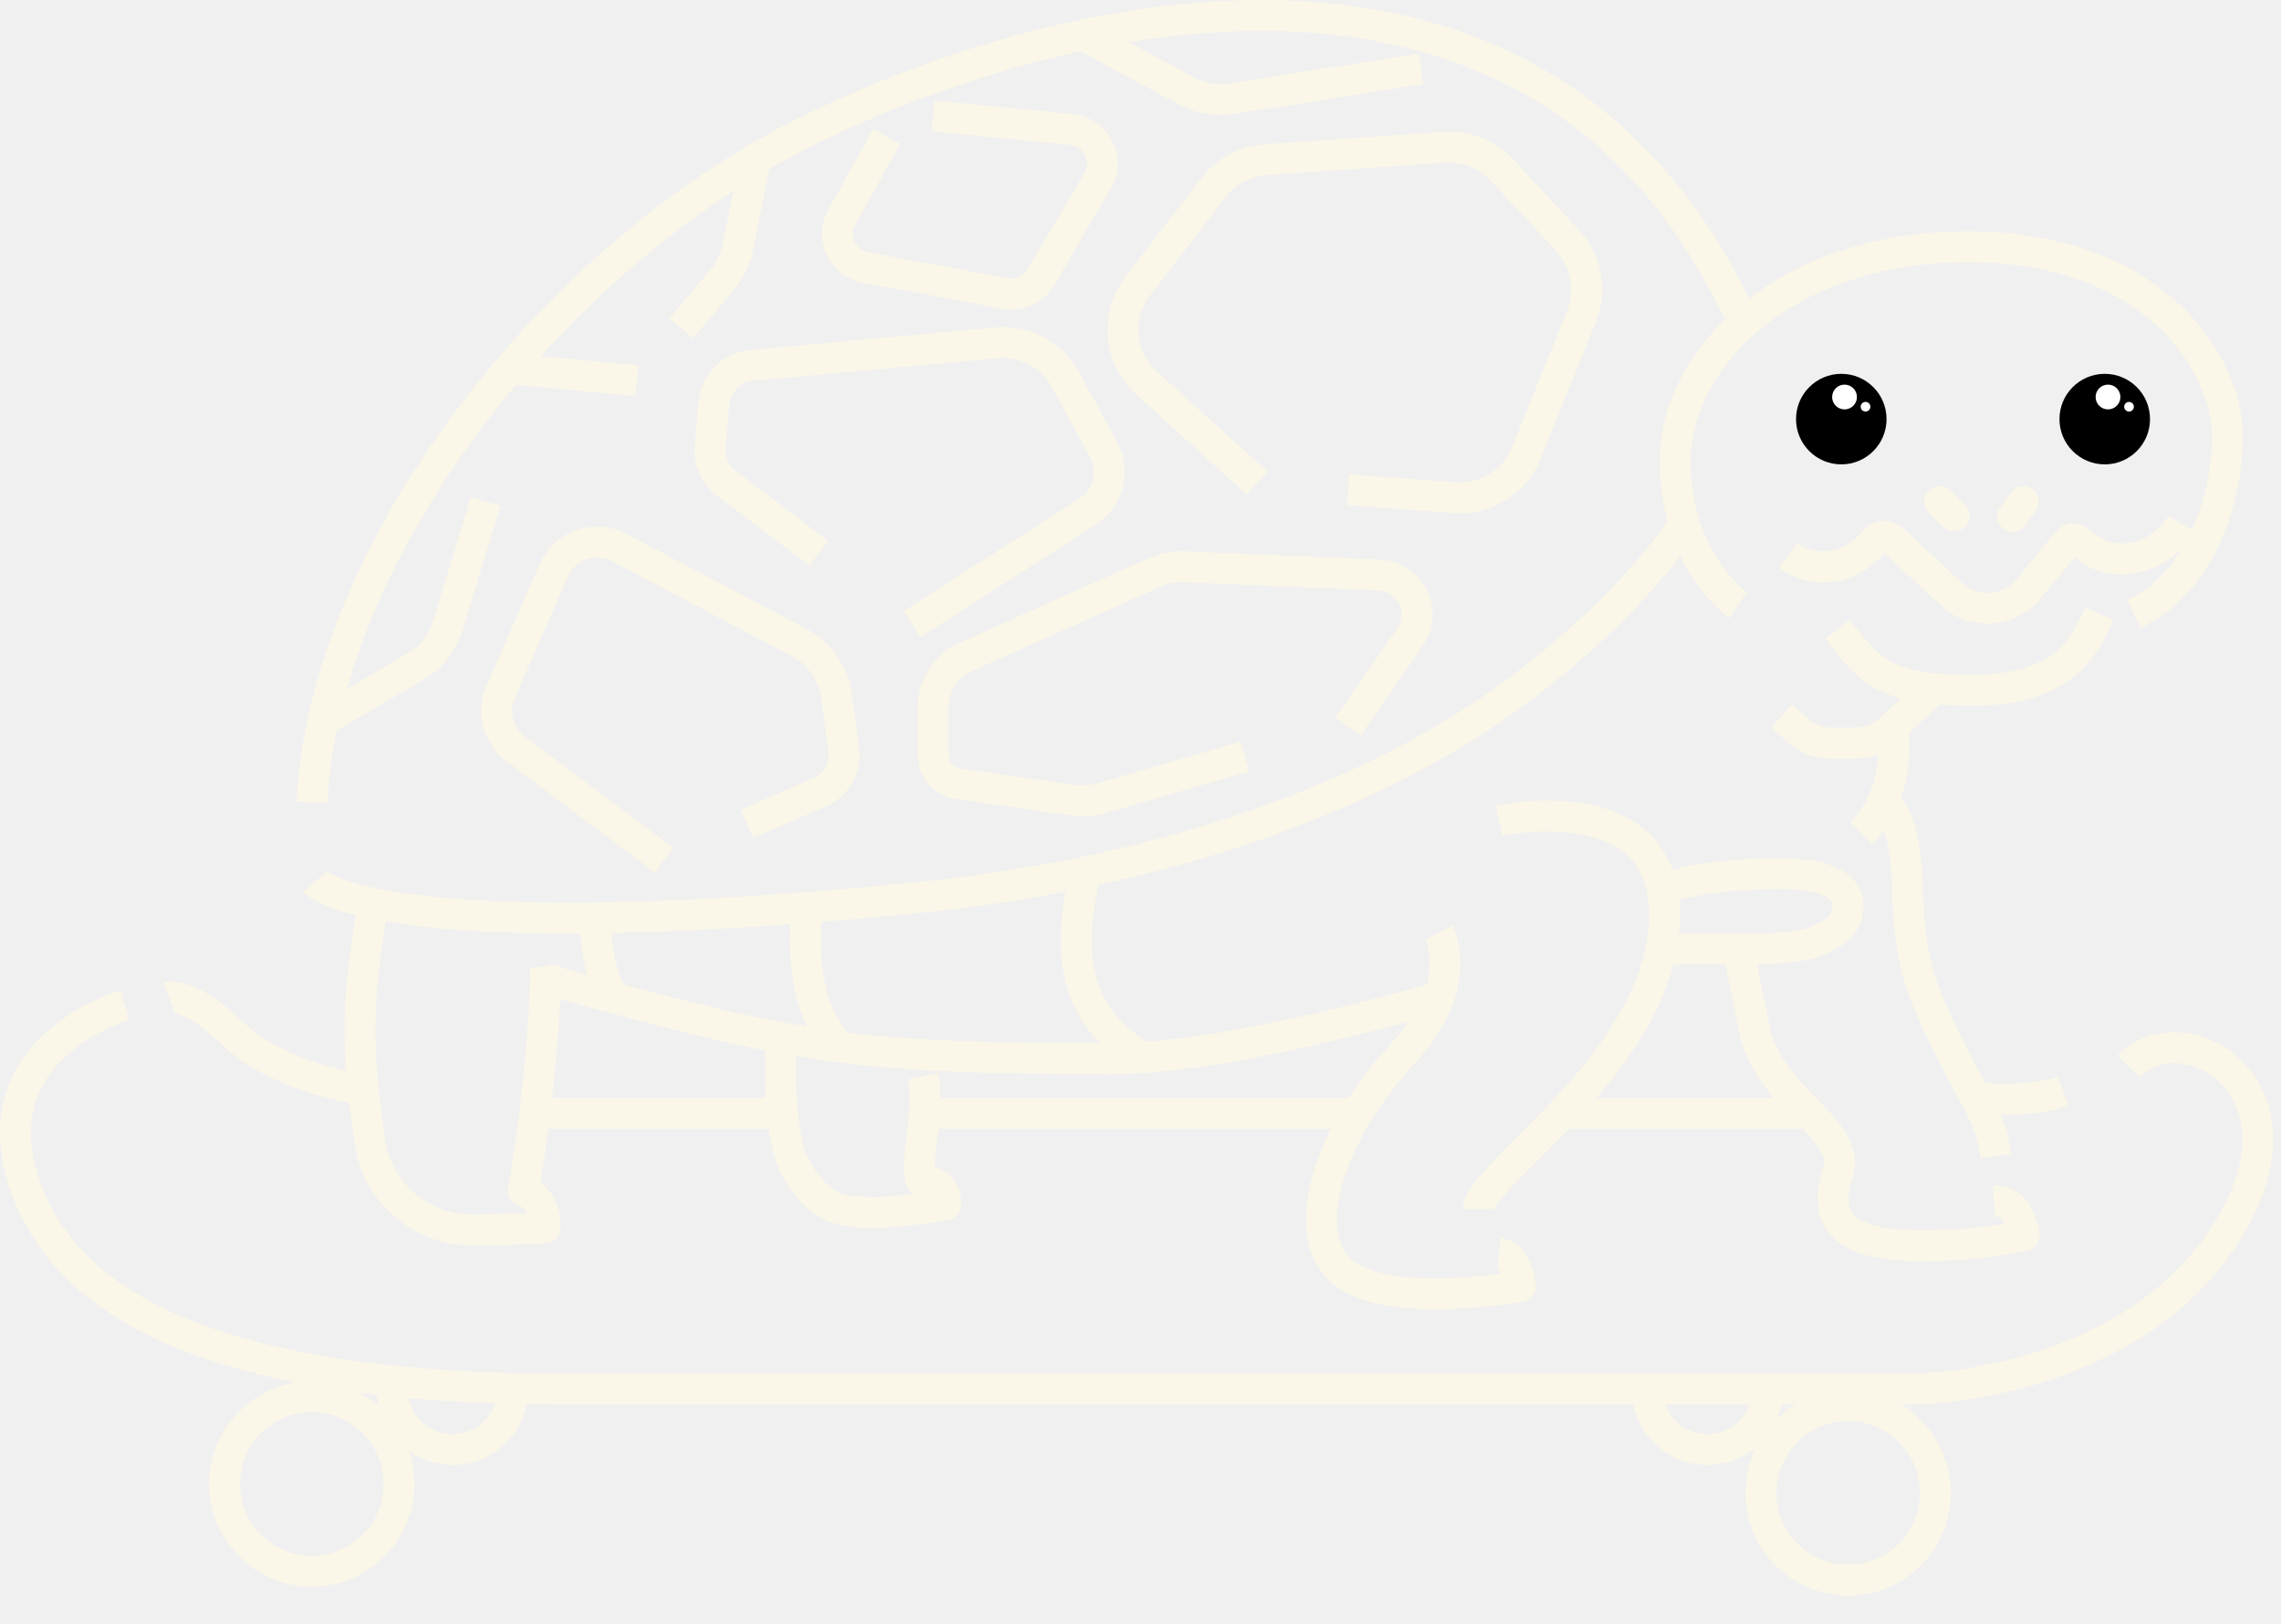
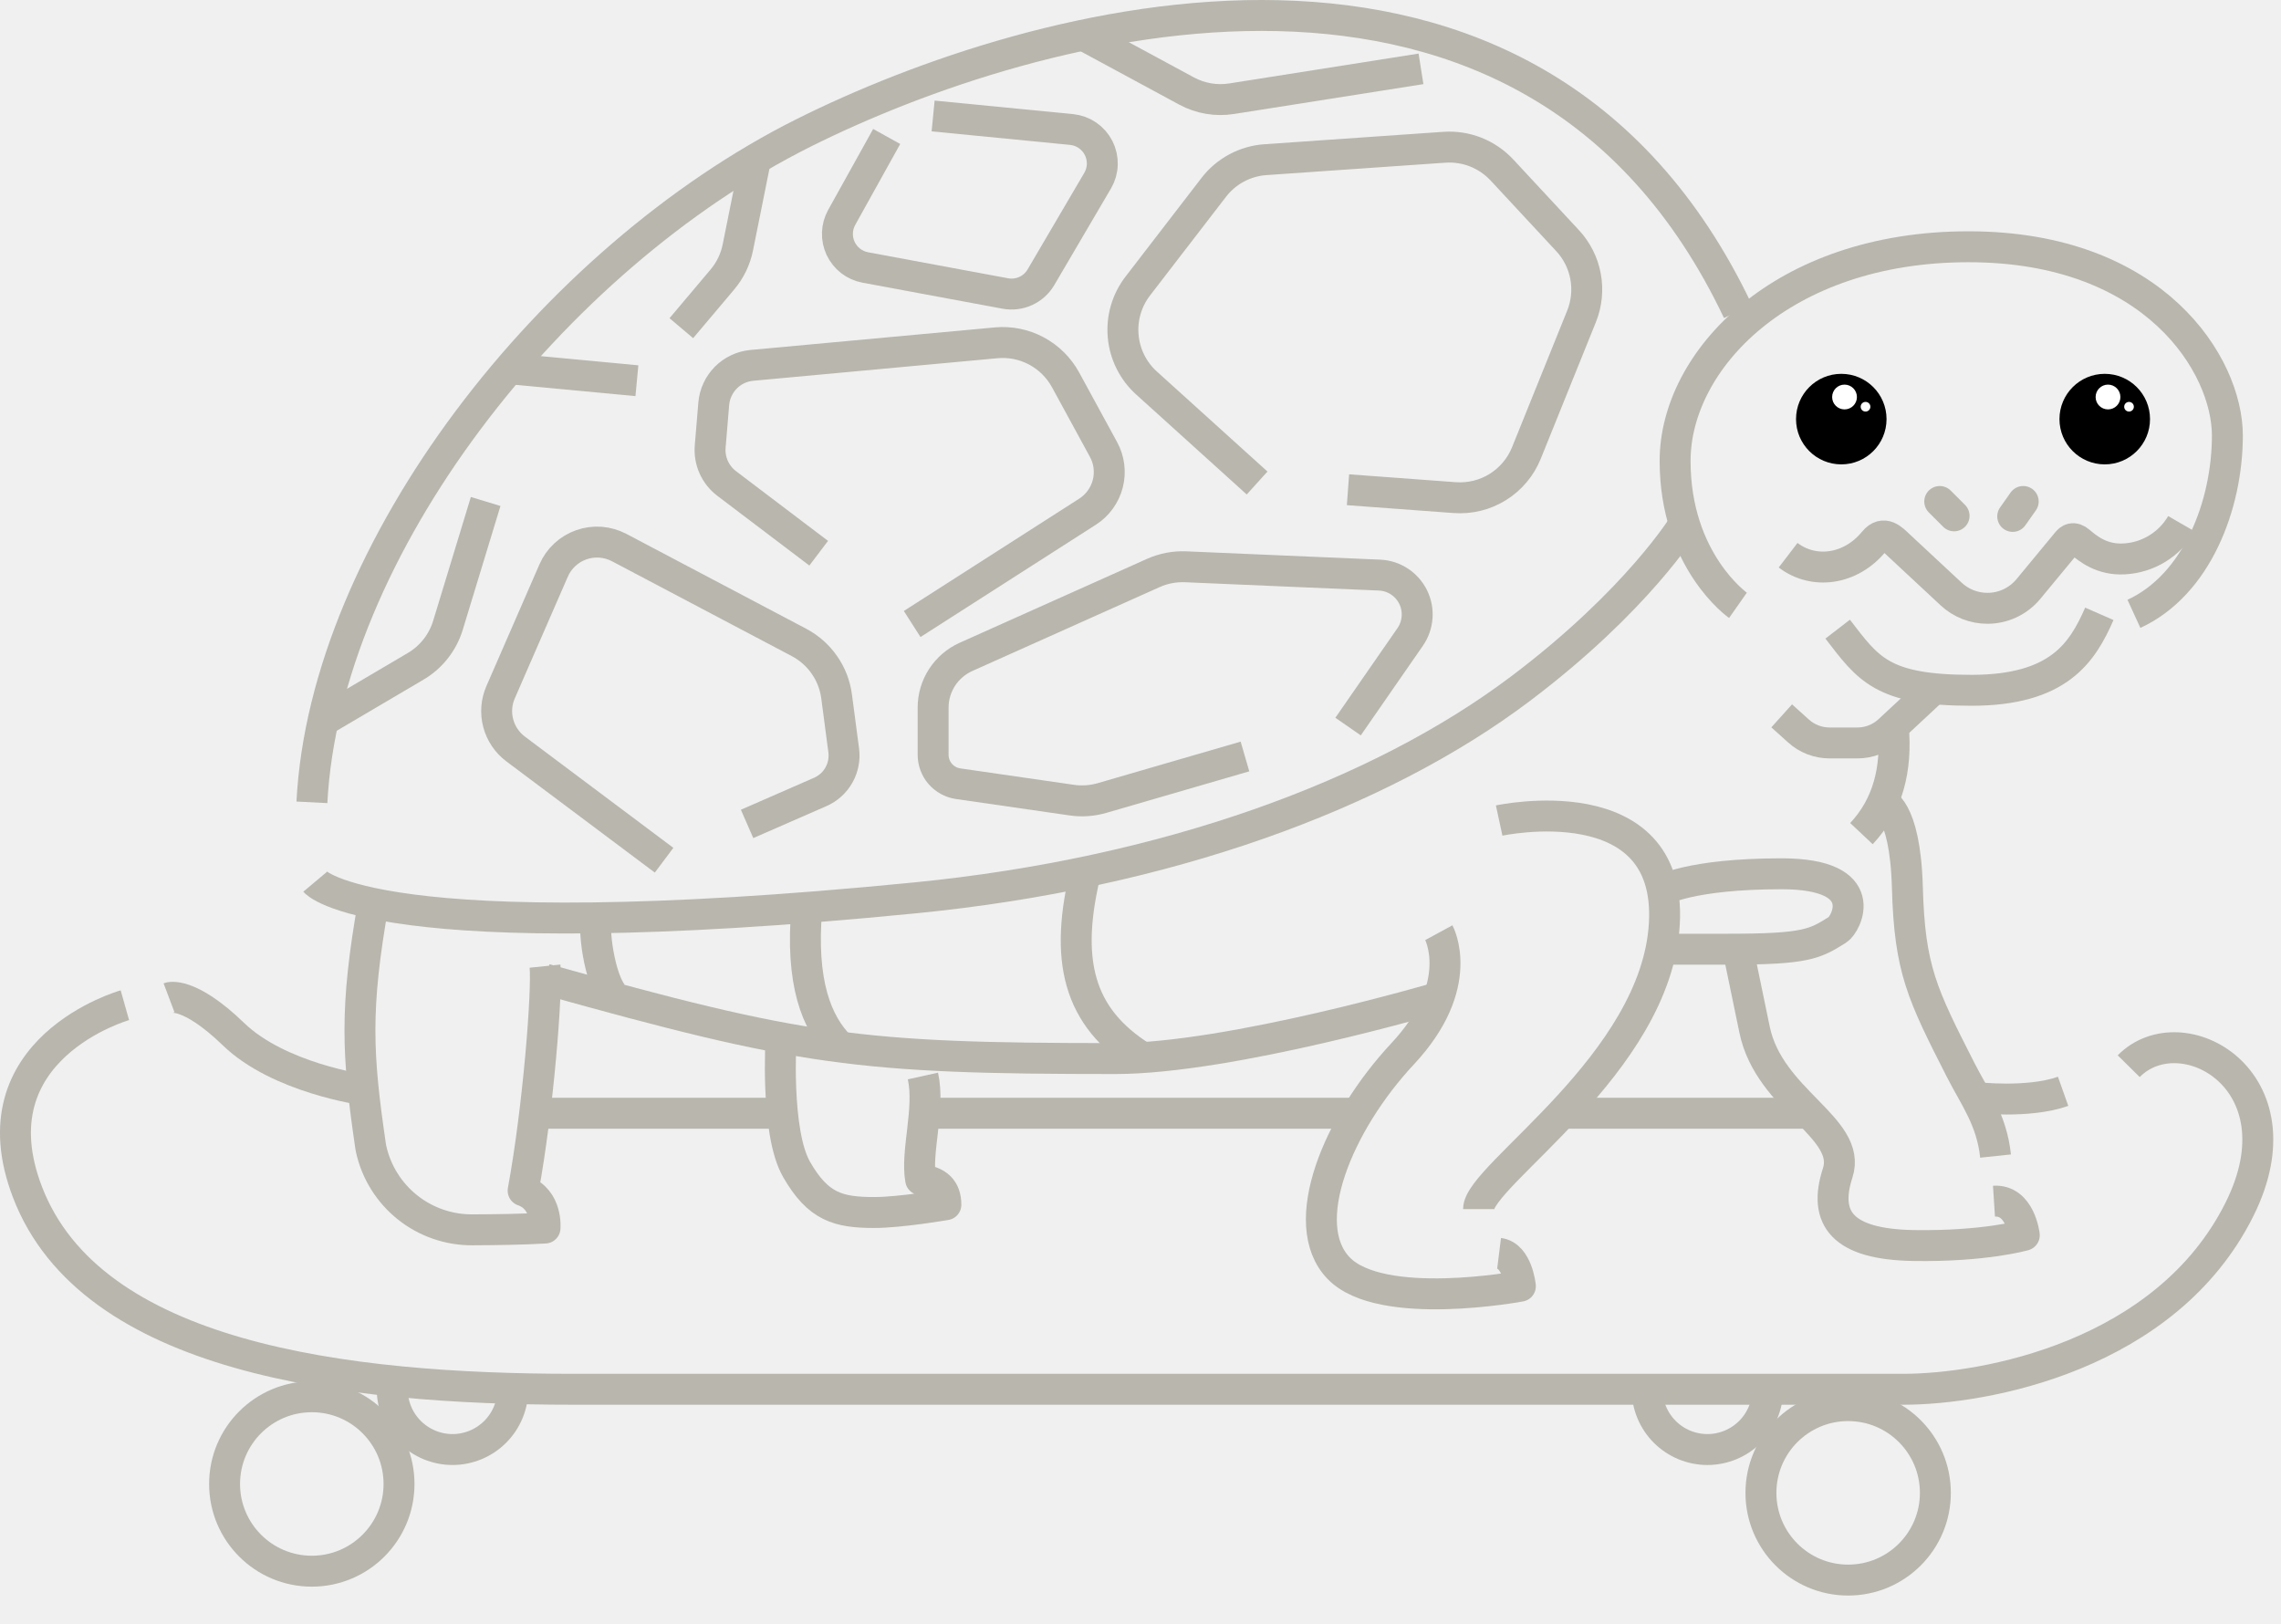
<svg xmlns="http://www.w3.org/2000/svg" width="59" height="42" viewBox="0 0 59 42" fill="none">
-   <path d="M8.152 22.808C8.152 22.808 9.663 24.608 23.682 23.224C30.154 22.585 35.673 20.571 39.329 17.814C42.361 15.527 43.566 13.549 43.566 13.549" stroke="#FAF6E8" stroke-width="0.8" stroke-linejoin="round" />
-   <path d="M44.954 8.055C39.592 -3.24 26.683 0.489 20.78 3.44C14.269 6.698 8.403 14.221 8.068 20.754" stroke="#FAF6E8" stroke-width="0.8" stroke-linejoin="round" />
-   <path d="M44.954 15.658C44.954 15.658 43.328 14.516 43.328 11.923C43.328 9.33 46.082 6.383 50.917 6.383C55.751 6.383 57.613 9.461 57.613 11.264C57.613 13.066 56.822 15.131 55.196 15.878" stroke="#FAF6E8" stroke-width="0.8" stroke-miterlimit="10" />
-   <path d="M54.301 15.878C53.86 16.885 53.246 17.856 50.99 17.856C48.675 17.856 48.323 17.3 47.533 16.274" stroke="#FAF6E8" stroke-width="0.8" stroke-miterlimit="10" />
-   <path d="M46.251 14.362C46.91 14.866 47.866 14.746 48.47 14.01C48.727 13.695 48.964 13.966 49.107 14.098C49.205 14.188 49.983 14.913 50.471 15.368C50.725 15.604 51.059 15.735 51.406 15.735C51.608 15.735 51.808 15.691 51.991 15.605C52.173 15.519 52.335 15.394 52.464 15.239C52.869 14.749 53.432 14.068 53.471 14.021C53.531 13.948 53.628 13.87 53.791 14.01C54.011 14.199 54.374 14.49 54.945 14.457C55.248 14.441 55.542 14.35 55.801 14.191C56.06 14.032 56.276 13.812 56.428 13.549" stroke="#FAF6E8" stroke-width="0.8" stroke-miterlimit="10" />
-   <path d="M50.025 17.814L48.862 18.896C48.64 19.103 48.348 19.218 48.044 19.218H47.326C47.027 19.218 46.739 19.108 46.518 18.907L46.085 18.517" stroke="#FAF6E8" stroke-width="0.8" stroke-miterlimit="10" />
-   <path d="M48.971 18.794C49.072 19.903 48.827 20.841 48.148 21.563" stroke="#FAF6E8" stroke-width="0.8" stroke-miterlimit="10" />
-   <path d="M37.216 25.797C37.216 25.797 31.838 27.382 28.849 27.382C22.185 27.382 20.724 27.174 14.106 25.328" stroke="#FAF6E8" stroke-width="0.8" stroke-linejoin="round" />
-   <path d="M14.097 24.991C14.16 25.602 13.929 28.642 13.531 30.799C14.165 31.019 14.097 31.766 14.097 31.766C13.534 31.8 12.79 31.81 12.223 31.812C11.613 31.817 11.02 31.612 10.542 31.232C10.065 30.852 9.732 30.32 9.6 29.724C9.596 29.705 9.592 29.684 9.588 29.661C9.238 27.275 9.173 26.098 9.661 23.341" stroke="#FAF6E8" stroke-width="0.8" stroke-linejoin="round" />
-   <path d="M20.204 26.835C20.204 26.835 20.048 29.284 20.605 30.251C21.161 31.218 21.678 31.364 22.616 31.364C23.286 31.364 24.466 31.162 24.466 31.162C24.466 30.774 24.253 30.558 23.814 30.515C23.683 29.798 24.062 28.689 23.872 27.833" stroke="#FAF6E8" stroke-width="0.8" stroke-linejoin="round" />
-   <path d="M37.216 24.126C37.216 24.126 37.949 25.474 36.278 27.261C34.608 29.049 33.524 31.657 34.623 32.801C35.721 33.946 39.326 33.27 39.326 33.27C39.326 33.27 39.248 32.479 38.775 32.42" stroke="#FAF6E8" stroke-width="0.8" stroke-linejoin="round" />
-   <path d="M38.777 21.225C38.777 21.225 43.254 20.258 43.05 23.892C42.845 27.526 38.244 30.396 38.244 31.276" stroke="#FAF6E8" stroke-width="0.8" stroke-linejoin="round" />
-   <path d="M42.963 23.043C42.963 23.043 43.694 22.602 46.082 22.602C48.471 22.602 47.747 23.918 47.53 24.05C46.944 24.416 46.731 24.553 44.71 24.553H42.96" stroke="#FAF6E8" stroke-width="0.8" stroke-linejoin="round" />
-   <path d="M51.576 31.071C52.257 31.027 52.36 31.952 52.36 31.952C52.36 31.952 51.341 32.248 49.496 32.218C47.65 32.188 47.152 31.513 47.533 30.341C47.914 29.169 45.761 28.469 45.383 26.632C45.079 25.154 44.954 24.561 44.954 24.561" stroke="#FAF6E8" stroke-width="0.8" stroke-linejoin="round" />
-   <path d="M48.682 20.754C48.682 20.754 49.277 20.845 49.336 22.957C49.394 25.07 49.714 25.712 50.713 27.675C51.075 28.388 51.517 28.958 51.617 29.904" stroke="#FAF6E8" stroke-width="0.8" stroke-linejoin="round" />
-   <path d="M29.556 27.357C27.881 26.314 27.505 24.83 28.105 22.453" stroke="#FAF6E8" stroke-width="0.8" stroke-linejoin="round" />
-   <path d="M21.735 27.08C21.122 26.468 20.7 25.421 20.87 23.473" stroke="#FAF6E8" stroke-width="0.8" stroke-linejoin="round" />
-   <path d="M15.943 25.807C15.558 25.569 15.331 24.13 15.429 23.747" stroke="#FAF6E8" stroke-width="0.8" stroke-linejoin="round" />
+   <path d="M8.152 22.808C8.152 22.808 9.663 24.608 23.682 23.224C30.154 22.585 35.673 20.571 39.329 17.814C42.361 15.527 43.566 13.549 43.566 13.549" stroke="#B8B6AD" stroke-width="0.8" stroke-linejoin="round" />
+   <path d="M44.954 8.055C39.592 -3.24 26.683 0.489 20.78 3.44C14.269 6.698 8.403 14.221 8.068 20.754" stroke="#B8B6AD" stroke-width="0.8" stroke-linejoin="round" />
+   <path d="M44.954 15.658C44.954 15.658 43.328 14.516 43.328 11.923C43.328 9.33 46.082 6.383 50.917 6.383C55.751 6.383 57.613 9.461 57.613 11.264C57.613 13.066 56.822 15.131 55.196 15.878" stroke="#B8B6AD" stroke-width="0.8" stroke-miterlimit="10" />
+   <path d="M54.301 15.878C53.86 16.885 53.246 17.856 50.99 17.856C48.675 17.856 48.323 17.3 47.533 16.274" stroke="#B8B6AD" stroke-width="0.8" stroke-miterlimit="10" />
+   <path d="M46.251 14.362C46.91 14.866 47.866 14.746 48.47 14.01C48.727 13.695 48.964 13.966 49.107 14.098C49.205 14.188 49.983 14.913 50.471 15.368C50.725 15.604 51.059 15.735 51.406 15.735C51.608 15.735 51.808 15.691 51.991 15.605C52.173 15.519 52.335 15.394 52.464 15.239C52.869 14.749 53.432 14.068 53.471 14.021C53.531 13.948 53.628 13.87 53.791 14.01C54.011 14.199 54.374 14.49 54.945 14.457C55.248 14.441 55.542 14.35 55.801 14.191C56.06 14.032 56.276 13.812 56.428 13.549" stroke="#B8B6AD" stroke-width="0.8" stroke-miterlimit="10" />
+   <path d="M50.025 17.814L48.862 18.896C48.64 19.103 48.348 19.218 48.044 19.218H47.326C47.027 19.218 46.739 19.108 46.518 18.907L46.085 18.517" stroke="#B8B6AD" stroke-width="0.8" stroke-miterlimit="10" />
+   <path d="M48.971 18.794C49.072 19.903 48.827 20.841 48.148 21.563" stroke="#B8B6AD" stroke-width="0.8" stroke-miterlimit="10" />
+   <path d="M37.216 25.797C37.216 25.797 31.838 27.382 28.849 27.382C22.185 27.382 20.724 27.174 14.106 25.328" stroke="#B8B6AD" stroke-width="0.8" stroke-linejoin="round" />
+   <path d="M14.097 24.991C14.16 25.602 13.929 28.642 13.531 30.799C14.165 31.019 14.097 31.766 14.097 31.766C13.534 31.8 12.79 31.81 12.223 31.812C11.613 31.817 11.02 31.612 10.542 31.232C10.065 30.852 9.732 30.32 9.6 29.724C9.596 29.705 9.592 29.684 9.588 29.661C9.238 27.275 9.173 26.098 9.661 23.341" stroke="#B8B6AD" stroke-width="0.8" stroke-linejoin="round" />
+   <path d="M20.204 26.835C20.204 26.835 20.048 29.284 20.605 30.251C21.161 31.218 21.678 31.364 22.616 31.364C23.286 31.364 24.466 31.162 24.466 31.162C24.466 30.774 24.253 30.558 23.814 30.515C23.683 29.798 24.062 28.689 23.872 27.833" stroke="#B8B6AD" stroke-width="0.8" stroke-linejoin="round" />
+   <path d="M37.216 24.126C37.216 24.126 37.949 25.474 36.278 27.261C34.608 29.049 33.524 31.657 34.623 32.801C35.721 33.946 39.326 33.27 39.326 33.27C39.326 33.27 39.248 32.479 38.775 32.42" stroke="#B8B6AD" stroke-width="0.8" stroke-linejoin="round" />
+   <path d="M38.777 21.225C38.777 21.225 43.254 20.258 43.05 23.892C42.845 27.526 38.244 30.396 38.244 31.276" stroke="#B8B6AD" stroke-width="0.8" stroke-linejoin="round" />
+   <path d="M42.963 23.043C42.963 23.043 43.694 22.602 46.082 22.602C48.471 22.602 47.747 23.918 47.53 24.05C46.944 24.416 46.731 24.553 44.71 24.553H42.96" stroke="#B8B6AD" stroke-width="0.8" stroke-linejoin="round" />
+   <path d="M51.576 31.071C52.257 31.027 52.36 31.952 52.36 31.952C52.36 31.952 51.341 32.248 49.496 32.218C47.65 32.188 47.152 31.513 47.533 30.341C47.914 29.169 45.761 28.469 45.383 26.632C45.079 25.154 44.954 24.561 44.954 24.561" stroke="#B8B6AD" stroke-width="0.8" stroke-linejoin="round" />
+   <path d="M48.682 20.754C48.682 20.754 49.277 20.845 49.336 22.957C49.394 25.07 49.714 25.712 50.713 27.675C51.075 28.388 51.517 28.958 51.617 29.904" stroke="#B8B6AD" stroke-width="0.8" stroke-linejoin="round" />
+   <path d="M29.556 27.357C27.881 26.314 27.505 24.83 28.105 22.453" stroke="#B8B6AD" stroke-width="0.8" stroke-linejoin="round" />
+   <path d="M21.735 27.08C21.122 26.468 20.7 25.421 20.87 23.473" stroke="#B8B6AD" stroke-width="0.8" stroke-linejoin="round" />
+   <path d="M15.943 25.807C15.558 25.569 15.331 24.13 15.429 23.747" stroke="#B8B6AD" stroke-width="0.8" stroke-linejoin="round" />
  <path d="M47.627 12.012C48.273 12.012 48.797 11.488 48.797 10.841C48.797 10.194 48.273 9.67 47.627 9.67C46.98 9.67 46.456 10.194 46.456 10.841C46.456 11.488 46.98 12.012 47.627 12.012Z" fill="black" />
  <path d="M47.71 10.59C47.887 10.59 48.031 10.447 48.031 10.27C48.031 10.093 47.887 9.949 47.71 9.949C47.533 9.949 47.39 10.093 47.39 10.27C47.39 10.447 47.533 10.59 47.71 10.59Z" fill="white" />
  <path d="M48.254 10.646C48.323 10.646 48.379 10.59 48.379 10.521C48.379 10.452 48.323 10.396 48.254 10.396C48.184 10.396 48.128 10.452 48.128 10.521C48.128 10.59 48.184 10.646 48.254 10.646Z" fill="white" />
  <path d="M54.441 12.012C55.088 12.012 55.612 11.488 55.612 10.841C55.612 10.194 55.088 9.67 54.441 9.67C53.795 9.67 53.27 10.194 53.27 10.841C53.27 11.488 53.795 12.012 54.441 12.012Z" fill="black" />
  <path d="M54.525 10.59C54.702 10.59 54.846 10.447 54.846 10.27C54.846 10.093 54.702 9.949 54.525 9.949C54.348 9.949 54.205 10.093 54.205 10.27C54.205 10.447 54.348 10.59 54.525 10.59Z" fill="white" />
  <path d="M55.069 10.646C55.138 10.646 55.194 10.59 55.194 10.521C55.194 10.452 55.138 10.396 55.069 10.396C55 10.396 54.944 10.452 54.944 10.521C54.944 10.59 55 10.646 55.069 10.646Z" fill="white" />
-   <path d="M50.173 12.972L50.544 13.343" stroke="#FAF6E8" stroke-width="0.8" stroke-miterlimit="10" stroke-linecap="round" />
-   <path d="M52.332 12.972L52.06 13.358" stroke="#FAF6E8" stroke-width="0.8" stroke-miterlimit="10" stroke-linecap="round" />
-   <path d="M34.867 12.668L37.627 12.872C38.019 12.901 38.41 12.805 38.743 12.597C39.077 12.389 39.335 12.081 39.482 11.717L40.909 8.181C41.04 7.854 41.076 7.497 41.012 7.15C40.948 6.804 40.787 6.483 40.547 6.225L38.848 4.396C38.659 4.194 38.428 4.036 38.171 3.934C37.914 3.833 37.638 3.79 37.362 3.809L32.733 4.13C32.472 4.148 32.217 4.221 31.986 4.345C31.755 4.469 31.552 4.641 31.393 4.849L29.428 7.401C29.144 7.771 29.01 8.234 29.052 8.698C29.094 9.162 29.309 9.594 29.654 9.906L32.516 12.494" stroke="#FAF6E8" stroke-width="0.8" stroke-linejoin="round" />
-   <path d="M28.012 0.906L30.691 2.354C31.048 2.547 31.458 2.617 31.859 2.553L36.755 1.781" stroke="#FAF6E8" stroke-width="0.8" stroke-linejoin="round" />
-   <path d="M24.136 3L27.718 3.35C27.865 3.365 28.006 3.416 28.128 3.5C28.25 3.583 28.349 3.696 28.416 3.827C28.483 3.959 28.516 4.105 28.512 4.253C28.508 4.401 28.466 4.545 28.392 4.672L26.924 7.173C26.832 7.329 26.695 7.452 26.531 7.527C26.366 7.602 26.183 7.625 26.005 7.592L22.378 6.918C22.241 6.892 22.112 6.834 22.002 6.749C21.892 6.663 21.804 6.553 21.744 6.427C21.685 6.301 21.656 6.163 21.661 6.024C21.665 5.884 21.703 5.748 21.77 5.626L22.935 3.53" stroke="#FAF6E8" stroke-width="0.8" stroke-linejoin="round" />
-   <path d="M21.176 14.31L18.797 12.507C18.65 12.396 18.534 12.249 18.459 12.081C18.385 11.913 18.354 11.729 18.37 11.546L18.462 10.443C18.484 10.189 18.595 9.95 18.774 9.768C18.954 9.587 19.192 9.475 19.447 9.451L25.764 8.868C26.124 8.834 26.487 8.907 26.806 9.077C27.126 9.248 27.388 9.508 27.562 9.826L28.543 11.626C28.691 11.896 28.73 12.213 28.654 12.512C28.577 12.811 28.39 13.07 28.13 13.236L23.594 16.141" stroke="#FAF6E8" stroke-width="0.8" stroke-linejoin="round" />
-   <path d="M17.177 22.251L13.337 19.374C13.116 19.208 12.957 18.973 12.887 18.706C12.816 18.439 12.838 18.157 12.949 17.904L14.321 14.756C14.388 14.602 14.486 14.463 14.61 14.349C14.733 14.234 14.879 14.146 15.038 14.091C15.197 14.035 15.365 14.013 15.533 14.025C15.701 14.038 15.865 14.085 16.014 14.163L20.667 16.618C20.93 16.757 21.155 16.956 21.324 17.2C21.494 17.443 21.602 17.724 21.64 18.018L21.824 19.415C21.852 19.635 21.808 19.858 21.698 20.051C21.589 20.244 21.42 20.396 21.217 20.485L19.324 21.312" stroke="#FAF6E8" stroke-width="0.8" stroke-linejoin="round" />
-   <path d="M32.202 19.568L28.506 20.642C28.252 20.716 27.985 20.735 27.724 20.697L24.783 20.272C24.604 20.246 24.439 20.156 24.32 20.019C24.201 19.881 24.136 19.706 24.136 19.524V18.303C24.136 18.026 24.216 17.755 24.367 17.522C24.518 17.29 24.732 17.106 24.985 16.992L29.833 14.821C30.096 14.703 30.382 14.649 30.67 14.661L35.682 14.876C35.864 14.884 36.041 14.94 36.194 15.04C36.346 15.139 36.47 15.278 36.551 15.441C36.632 15.604 36.668 15.786 36.654 15.968C36.641 16.15 36.58 16.325 36.476 16.475L34.869 18.794" stroke="#FAF6E8" stroke-width="0.8" stroke-linejoin="round" />
-   <path d="M8.354 18.648L10.754 17.234C11.154 16.998 11.45 16.621 11.586 16.177L12.562 12.972" stroke="#FAF6E8" stroke-width="0.8" stroke-linejoin="round" />
-   <path d="M17.623 8.489L18.685 7.23C18.886 6.992 19.024 6.706 19.085 6.4L19.544 4.117" stroke="#FAF6E8" stroke-width="0.8" stroke-linejoin="round" />
-   <path d="M13.173 9.538L16.474 9.848" stroke="#FAF6E8" stroke-width="0.8" stroke-linejoin="round" />
-   <path d="M9.397 28.189C9.397 28.189 7.215 27.886 6.042 26.753C4.87 25.621 4.372 25.809 4.372 25.809" stroke="#FAF6E8" stroke-width="0.8" stroke-linejoin="round" />
-   <path d="M3.23 26.002C3.23 26.002 -0.717 27.115 0.711 30.837C2.353 35.117 8.895 35.936 14.825 35.936H49.234C51.34 35.936 56.033 35.082 57.928 31.277C59.592 27.936 56.428 26.194 55.061 27.579" stroke="#FAF6E8" stroke-width="0.8" stroke-linejoin="round" />
-   <path d="M13.781 28.796H20.187" stroke="#FAF6E8" stroke-width="0.8" stroke-linejoin="round" />
-   <path d="M23.908 28.796H35.118" stroke="#FAF6E8" stroke-width="0.8" stroke-linejoin="round" />
-   <path d="M40.403 28.796H46.804" stroke="#FAF6E8" stroke-width="0.8" stroke-linejoin="round" />
-   <path d="M51.103 28.388C51.103 28.388 52.455 28.551 53.364 28.229" stroke="#FAF6E8" stroke-width="0.8" stroke-linejoin="round" />
-   <path d="M8.065 40.642C9.311 40.642 10.321 39.632 10.321 38.386C10.321 37.14 9.311 36.13 8.065 36.13C6.819 36.13 5.809 37.14 5.809 38.386C5.809 39.632 6.819 40.642 8.065 40.642Z" stroke="#FAF6E8" stroke-width="0.8" stroke-linejoin="round" />
-   <path d="M13.265 35.935C13.265 36.139 13.225 36.342 13.146 36.532C13.068 36.721 12.953 36.893 12.808 37.038C12.664 37.182 12.492 37.297 12.302 37.376C12.113 37.454 11.91 37.495 11.705 37.495C11.5 37.495 11.297 37.454 11.108 37.376C10.919 37.297 10.747 37.182 10.602 37.038C10.457 36.893 10.342 36.721 10.264 36.532C10.186 36.342 10.145 36.139 10.145 35.935" stroke="#FAF6E8" stroke-width="0.8" stroke-linejoin="round" />
-   <path d="M47.804 40.872C49.05 40.872 50.06 39.862 50.06 38.616C50.06 37.37 49.05 36.359 47.804 36.359C46.558 36.359 45.548 37.37 45.548 38.616C45.548 39.862 46.558 40.872 47.804 40.872Z" stroke="#FAF6E8" stroke-width="0.8" stroke-linejoin="round" />
-   <path d="M45.724 35.935C45.724 36.348 45.56 36.745 45.267 37.038C44.974 37.33 44.578 37.495 44.164 37.495C43.75 37.495 43.353 37.33 43.061 37.038C42.768 36.745 42.604 36.348 42.604 35.935" stroke="#FAF6E8" stroke-width="0.8" stroke-linejoin="round" />
+   <path d="M50.173 12.972L50.544 13.343" stroke="#B8B6AD" stroke-width="0.8" stroke-miterlimit="10" stroke-linecap="round" />
+   <path d="M52.332 12.972L52.06 13.358" stroke="#B8B6AD" stroke-width="0.8" stroke-miterlimit="10" stroke-linecap="round" />
+   <path d="M34.867 12.668L37.627 12.872C38.019 12.901 38.41 12.805 38.743 12.597C39.077 12.389 39.335 12.081 39.482 11.717L40.909 8.181C41.04 7.854 41.076 7.497 41.012 7.15C40.948 6.804 40.787 6.483 40.547 6.225L38.848 4.396C38.659 4.194 38.428 4.036 38.171 3.934C37.914 3.833 37.638 3.79 37.362 3.809L32.733 4.13C32.472 4.148 32.217 4.221 31.986 4.345C31.755 4.469 31.552 4.641 31.393 4.849L29.428 7.401C29.144 7.771 29.01 8.234 29.052 8.698C29.094 9.162 29.309 9.594 29.654 9.906L32.516 12.494" stroke="#B8B6AD" stroke-width="0.8" stroke-linejoin="round" />
+   <path d="M28.012 0.906L30.691 2.354C31.048 2.547 31.458 2.617 31.859 2.553L36.755 1.781" stroke="#B8B6AD" stroke-width="0.8" stroke-linejoin="round" />
+   <path d="M24.136 3L27.718 3.35C27.865 3.365 28.006 3.416 28.128 3.5C28.25 3.583 28.349 3.696 28.416 3.827C28.483 3.959 28.516 4.105 28.512 4.253C28.508 4.401 28.466 4.545 28.392 4.672L26.924 7.173C26.832 7.329 26.695 7.452 26.531 7.527C26.366 7.602 26.183 7.625 26.005 7.592L22.378 6.918C22.241 6.892 22.112 6.834 22.002 6.749C21.892 6.663 21.804 6.553 21.744 6.427C21.685 6.301 21.656 6.163 21.661 6.024C21.665 5.884 21.703 5.748 21.77 5.626L22.935 3.53" stroke="#B8B6AD" stroke-width="0.8" stroke-linejoin="round" />
+   <path d="M21.176 14.31L18.797 12.507C18.65 12.396 18.534 12.249 18.459 12.081C18.385 11.913 18.354 11.729 18.37 11.546L18.462 10.443C18.484 10.189 18.595 9.95 18.774 9.768C18.954 9.587 19.192 9.475 19.447 9.451L25.764 8.868C26.124 8.834 26.487 8.907 26.806 9.077C27.126 9.248 27.388 9.508 27.562 9.826L28.543 11.626C28.691 11.896 28.73 12.213 28.654 12.512C28.577 12.811 28.39 13.07 28.13 13.236L23.594 16.141" stroke="#B8B6AD" stroke-width="0.8" stroke-linejoin="round" />
+   <path d="M17.177 22.251L13.337 19.374C13.116 19.208 12.957 18.973 12.887 18.706C12.816 18.439 12.838 18.157 12.949 17.904L14.321 14.756C14.388 14.602 14.486 14.463 14.61 14.349C14.733 14.234 14.879 14.146 15.038 14.091C15.197 14.035 15.365 14.013 15.533 14.025C15.701 14.038 15.865 14.085 16.014 14.163L20.667 16.618C20.93 16.757 21.155 16.956 21.324 17.2C21.494 17.443 21.602 17.724 21.64 18.018L21.824 19.415C21.852 19.635 21.808 19.858 21.698 20.051C21.589 20.244 21.42 20.396 21.217 20.485L19.324 21.312" stroke="#B8B6AD" stroke-width="0.8" stroke-linejoin="round" />
+   <path d="M32.202 19.568L28.506 20.642C28.252 20.716 27.985 20.735 27.724 20.697L24.783 20.272C24.604 20.246 24.439 20.156 24.32 20.019C24.201 19.881 24.136 19.706 24.136 19.524V18.303C24.136 18.026 24.216 17.755 24.367 17.522C24.518 17.29 24.732 17.106 24.985 16.992L29.833 14.821C30.096 14.703 30.382 14.649 30.67 14.661L35.682 14.876C35.864 14.884 36.041 14.94 36.194 15.04C36.346 15.139 36.47 15.278 36.551 15.441C36.632 15.604 36.668 15.786 36.654 15.968C36.641 16.15 36.58 16.325 36.476 16.475L34.869 18.794" stroke="#B8B6AD" stroke-width="0.8" stroke-linejoin="round" />
+   <path d="M8.354 18.648L10.754 17.234C11.154 16.998 11.45 16.621 11.586 16.177L12.562 12.972" stroke="#B8B6AD" stroke-width="0.8" stroke-linejoin="round" />
+   <path d="M17.623 8.489L18.685 7.23C18.886 6.992 19.024 6.706 19.085 6.4L19.544 4.117" stroke="#B8B6AD" stroke-width="0.8" stroke-linejoin="round" />
+   <path d="M13.173 9.538L16.474 9.848" stroke="#B8B6AD" stroke-width="0.8" stroke-linejoin="round" />
+   <path d="M9.397 28.189C9.397 28.189 7.215 27.886 6.042 26.753C4.87 25.621 4.372 25.809 4.372 25.809" stroke="#B8B6AD" stroke-width="0.8" stroke-linejoin="round" />
+   <path d="M3.23 26.002C3.23 26.002 -0.717 27.115 0.711 30.837C2.353 35.117 8.895 35.936 14.825 35.936H49.234C51.34 35.936 56.033 35.082 57.928 31.277C59.592 27.936 56.428 26.194 55.061 27.579" stroke="#B8B6AD" stroke-width="0.8" stroke-linejoin="round" />
+   <path d="M13.781 28.796H20.187" stroke="#B8B6AD" stroke-width="0.8" stroke-linejoin="round" />
+   <path d="M23.908 28.796H35.118" stroke="#B8B6AD" stroke-width="0.8" stroke-linejoin="round" />
+   <path d="M40.403 28.796H46.804" stroke="#B8B6AD" stroke-width="0.8" stroke-linejoin="round" />
+   <path d="M51.103 28.388C51.103 28.388 52.455 28.551 53.364 28.229" stroke="#B8B6AD" stroke-width="0.8" stroke-linejoin="round" />
+   <path d="M8.065 40.642C9.311 40.642 10.321 39.632 10.321 38.386C10.321 37.14 9.311 36.13 8.065 36.13C6.819 36.13 5.809 37.14 5.809 38.386C5.809 39.632 6.819 40.642 8.065 40.642Z" stroke="#B8B6AD" stroke-width="0.8" stroke-linejoin="round" />
+   <path d="M13.265 35.935C13.265 36.139 13.225 36.342 13.146 36.532C13.068 36.721 12.953 36.893 12.808 37.038C12.664 37.182 12.492 37.297 12.302 37.376C12.113 37.454 11.91 37.495 11.705 37.495C11.5 37.495 11.297 37.454 11.108 37.376C10.919 37.297 10.747 37.182 10.602 37.038C10.457 36.893 10.342 36.721 10.264 36.532C10.186 36.342 10.145 36.139 10.145 35.935" stroke="#B8B6AD" stroke-width="0.8" stroke-linejoin="round" />
+   <path d="M47.804 40.872C49.05 40.872 50.06 39.862 50.06 38.616C50.06 37.37 49.05 36.359 47.804 36.359C46.558 36.359 45.548 37.37 45.548 38.616C45.548 39.862 46.558 40.872 47.804 40.872Z" stroke="#B8B6AD" stroke-width="0.8" stroke-linejoin="round" />
+   <path d="M45.724 35.935C45.724 36.348 45.56 36.745 45.267 37.038C44.974 37.33 44.578 37.495 44.164 37.495C43.75 37.495 43.353 37.33 43.061 37.038C42.768 36.745 42.604 36.348 42.604 35.935" stroke="#B8B6AD" stroke-width="0.8" stroke-linejoin="round" />
</svg>
